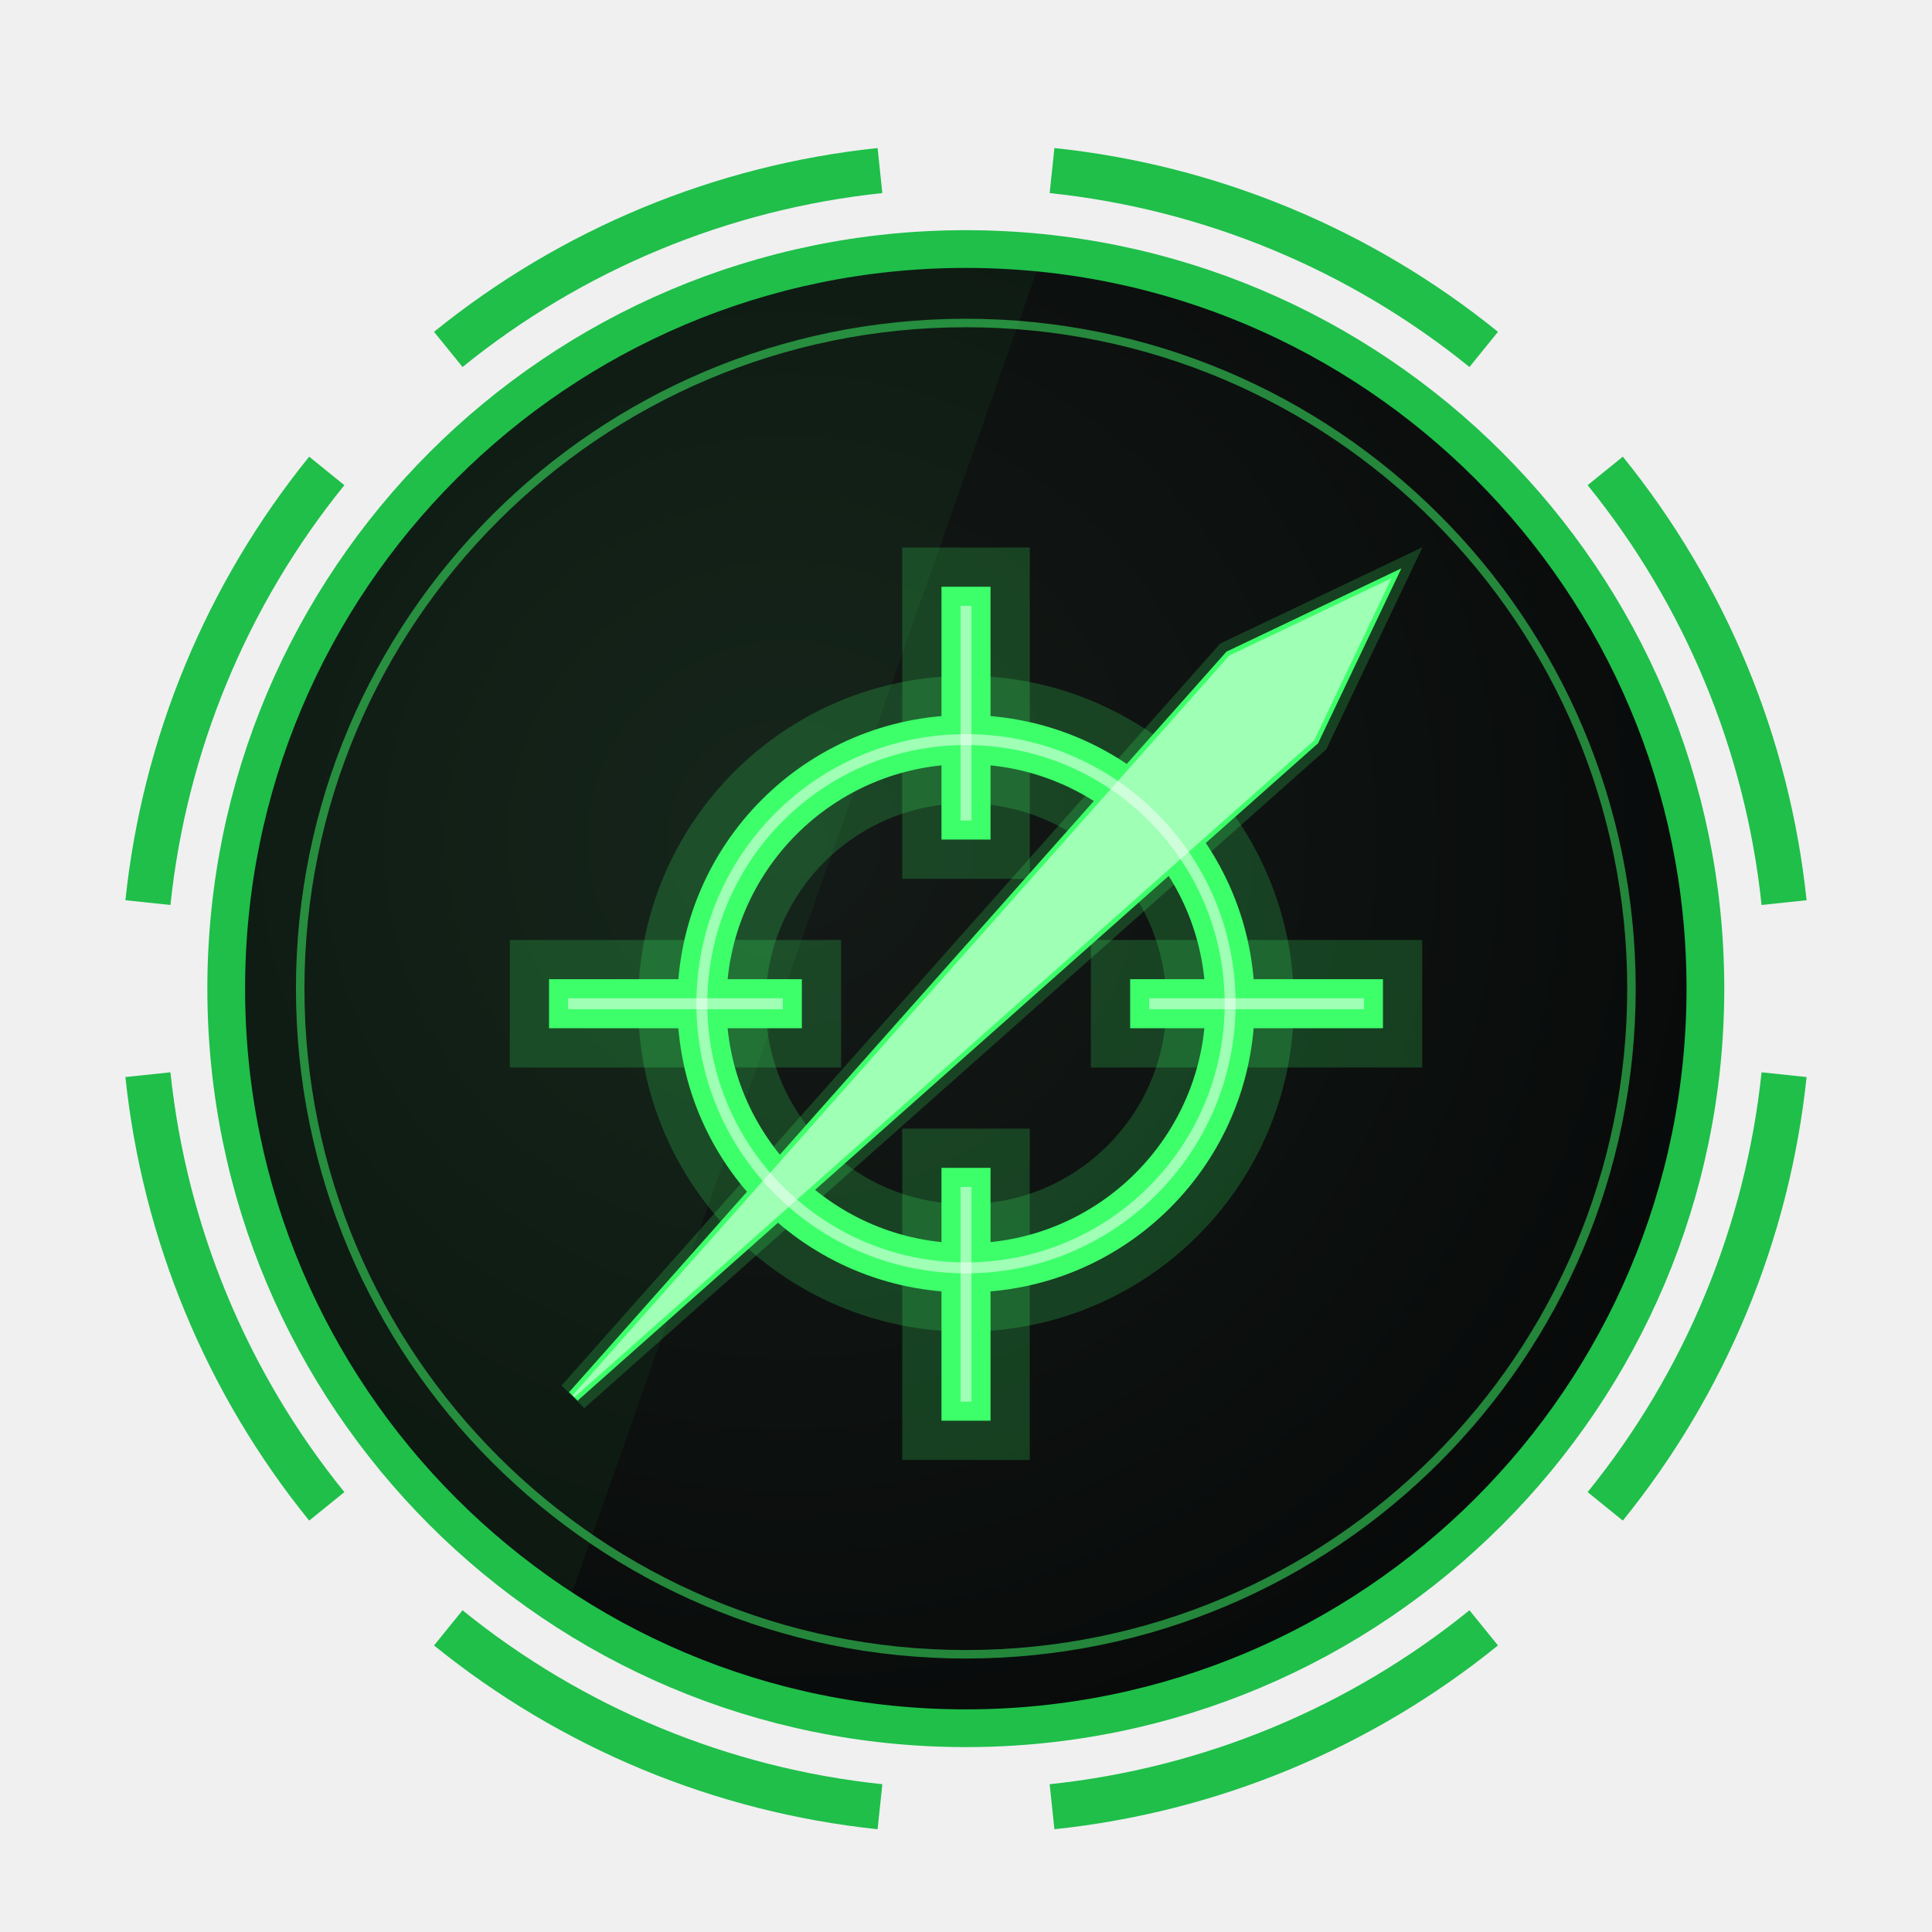
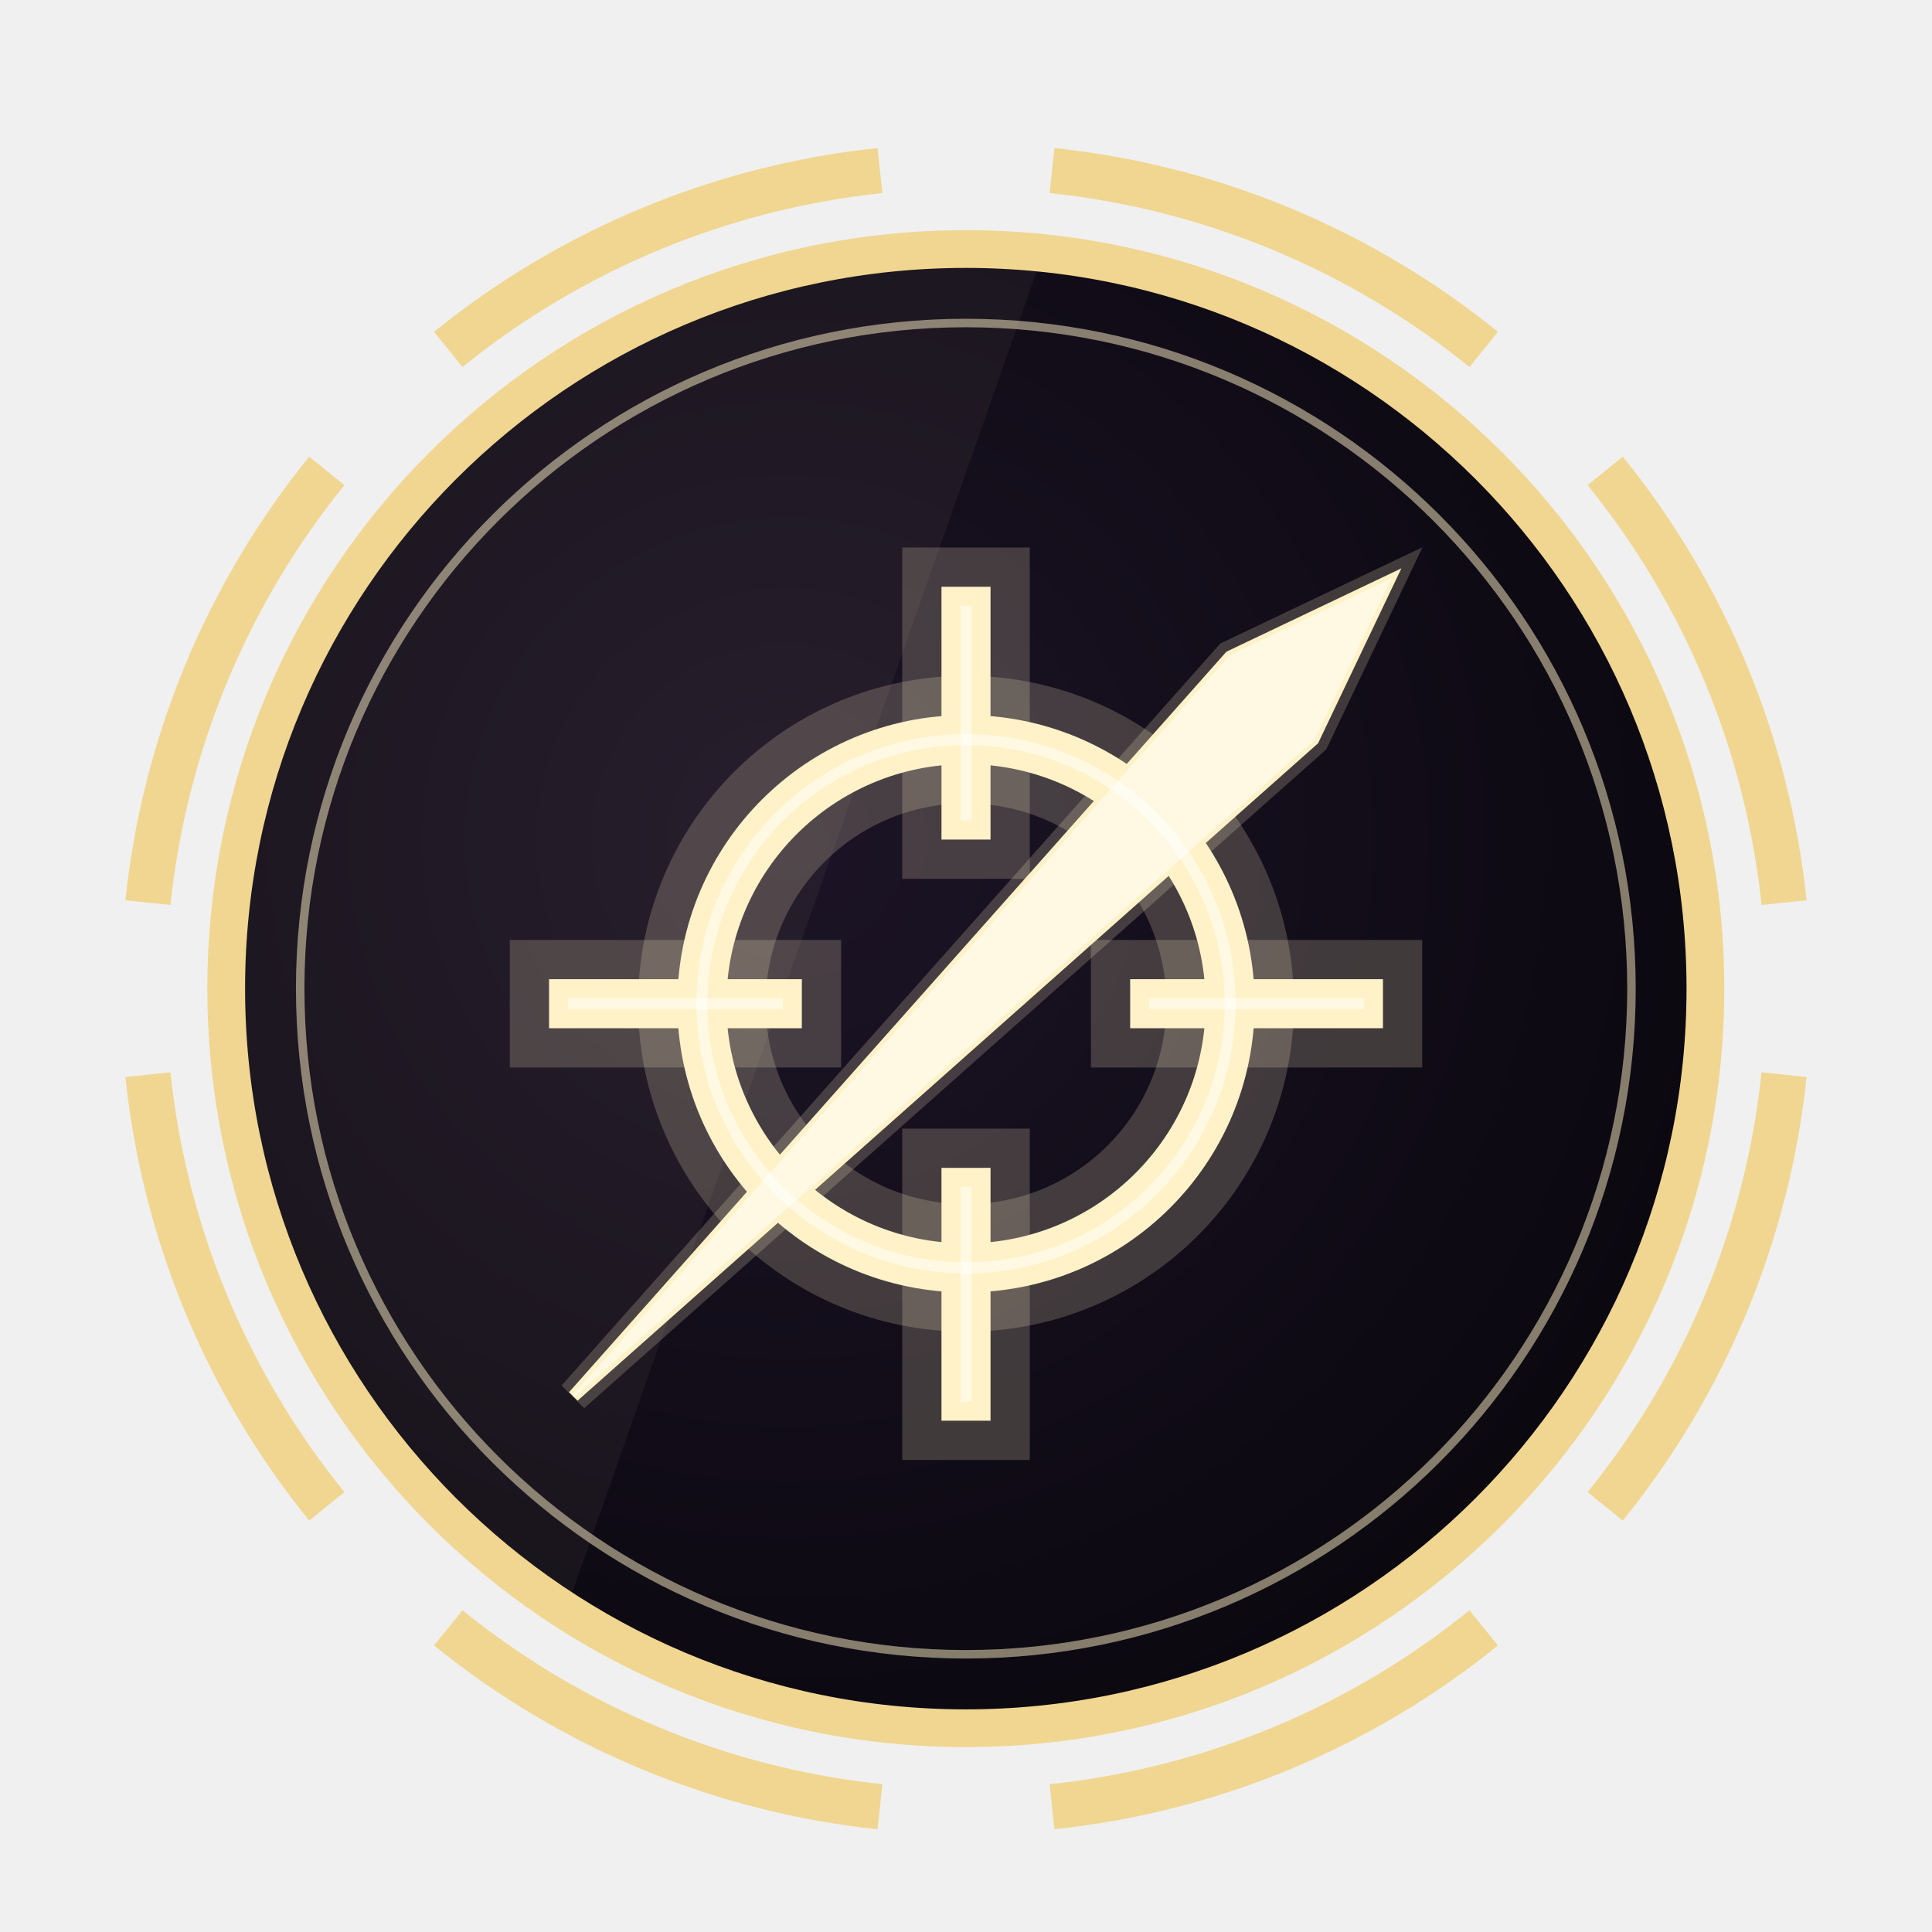
<svg xmlns="http://www.w3.org/2000/svg" width="512" height="512" viewBox="0 0 512 512">
  <defs>
    <radialGradient id="g" cx="0.38" cy="0.4" r="0.75">
-       <stop offset="0" stop-color="#141a17" />
-       <stop offset="1" stop-color="#060808" />
+       <stop offset="0" stop-color="#1c1426" />
+       <stop offset="1" stop-color="#08060c" />
    </radialGradient>
    <clipPath id="k">
      <path d="M256 66 A196 196 0 1 1 255.9 66 Z" />
    </clipPath>
  </defs>
  <path d="M256 66 A196 196 0 1 1 255.9 66 Z" fill="url(#g)" />
  <g clip-path="url(#k)">
-     <path d="M0 0 L300 0 L120 512 L0 512 Z" fill="#3dff6a" opacity="0.05" />
+     <path d="M0 0 L300 0 L120 512 L0 512 Z" fill="#fff2c8" opacity="0.05" />
  </g>
-   <path d="M256 66 A196 196 0 1 1 255.9 66 Z" fill="none" stroke="#1fbf4a" stroke-width="10" stroke-linejoin="round" />
-   <path d="M256 66 A196 196 0 1 1 255.9 66 Z" fill="none" stroke="#3dff6a" stroke-width="2.5" opacity="0.5" transform="translate(256 262) scale(0.9) translate(-256 -262)" stroke-linejoin="round" />
-   <path d="M472.8 284.8 A218 218 0 0 1 425.4 399.2" stroke="#1fbf4a" stroke-width="12" fill="none" />
-   <path d="M393.2 431.4 A218 218 0 0 1 278.8 478.8" stroke="#1fbf4a" stroke-width="12" fill="none" />
-   <path d="M233.2 478.8 A218 218 0 0 1 118.8 431.4" stroke="#1fbf4a" stroke-width="12" fill="none" />
-   <path d="M86.6 399.2 A218 218 0 0 1 39.2 284.8" stroke="#1fbf4a" stroke-width="12" fill="none" />
-   <path d="M39.2 239.2 A218 218 0 0 1 86.6 124.8" stroke="#1fbf4a" stroke-width="12" fill="none" />
-   <path d="M118.8 92.6 A218 218 0 0 1 233.2 45.2" stroke="#1fbf4a" stroke-width="12" fill="none" />
-   <path d="M278.8 45.2 A218 218 0 0 1 393.2 92.6" stroke="#1fbf4a" stroke-width="12" fill="none" />
-   <path d="M425.4 124.8 A218 218 0 0 1 472.8 239.2" stroke="#1fbf4a" stroke-width="12" fill="none" />
+   <path d="M256 66 A196 196 0 1 1 255.9 66 Z" fill="none" stroke="#f0d690" stroke-width="10" stroke-linejoin="round" />
+   <path d="M256 66 A196 196 0 1 1 255.9 66 Z" fill="none" stroke="#fff2c8" stroke-width="2.5" opacity="0.5" transform="translate(256 262) scale(0.9) translate(-256 -262)" stroke-linejoin="round" />
+   <path d="M472.8 284.8 A218 218 0 0 1 425.4 399.2" stroke="#f0d690" stroke-width="12" fill="none" />
+   <path d="M393.2 431.4 A218 218 0 0 1 278.8 478.8" stroke="#f0d690" stroke-width="12" fill="none" />
+   <path d="M233.2 478.8 A218 218 0 0 1 118.8 431.4" stroke="#f0d690" stroke-width="12" fill="none" />
+   <path d="M86.6 399.2 A218 218 0 0 1 39.2 284.8" stroke="#f0d690" stroke-width="12" fill="none" />
+   <path d="M39.2 239.2 A218 218 0 0 1 86.6 124.8" stroke="#f0d690" stroke-width="12" fill="none" />
+   <path d="M118.8 92.6 A218 218 0 0 1 233.2 45.2" stroke="#f0d690" stroke-width="12" fill="none" />
+   <path d="M278.8 45.2 A218 218 0 0 1 393.2 92.6" stroke="#f0d690" stroke-width="12" fill="none" />
+   <path d="M425.4 124.8 A218 218 0 0 1 472.8 239.2" stroke="#f0d690" stroke-width="12" fill="none" />
  <g clip-path="url(#k)">
-     <circle cx="256" cy="266" r="70" stroke="#3dff6a" stroke-width="33.8" stroke-linecap="square" stroke-linejoin="miter" fill="none" opacity="0.2" />
-     <path d="M306 266 L360 266" stroke="#3dff6a" stroke-width="33.8" stroke-linecap="square" stroke-linejoin="miter" fill="none" opacity="0.2" />
-     <path d="M256 316 L256 370" stroke="#3dff6a" stroke-width="33.8" stroke-linecap="square" stroke-linejoin="miter" fill="none" opacity="0.2" />
-     <path d="M206 266 L152 266" stroke="#3dff6a" stroke-width="33.8" stroke-linecap="square" stroke-linejoin="miter" fill="none" opacity="0.2" />
-     <path d="M256 216 L256 162" stroke="#3dff6a" stroke-width="33.8" stroke-linecap="square" stroke-linejoin="miter" fill="none" opacity="0.2" />
-     <path d="M152 370 L326 174 L368 154 L348 196 Z" fill="#3dff6a" opacity="0.2" stroke="#3dff6a" stroke-width="8.5" stroke-linejoin="miter" />
-     <circle cx="256" cy="266" r="70" stroke="#3dff6a" stroke-width="13" stroke-linecap="square" stroke-linejoin="miter" fill="none" />
-     <path d="M306 266 L360 266" stroke="#3dff6a" stroke-width="13" stroke-linecap="square" stroke-linejoin="miter" fill="none" />
-     <path d="M256 316 L256 370" stroke="#3dff6a" stroke-width="13" stroke-linecap="square" stroke-linejoin="miter" fill="none" />
-     <path d="M206 266 L152 266" stroke="#3dff6a" stroke-width="13" stroke-linecap="square" stroke-linejoin="miter" fill="none" />
-     <path d="M256 216 L256 162" stroke="#3dff6a" stroke-width="13" stroke-linecap="square" stroke-linejoin="miter" fill="none" />
-     <path d="M152 370 L326 174 L368 154 L348 196 Z" fill="#3dff6a" stroke="#3dff6a" stroke-width="3.2" stroke-linejoin="miter" />
+     <circle cx="256" cy="266" r="70" stroke="#fff2c8" stroke-width="33.8" stroke-linecap="square" stroke-linejoin="miter" fill="none" opacity="0.2" />
+     <path d="M306 266 L360 266" stroke="#fff2c8" stroke-width="33.8" stroke-linecap="square" stroke-linejoin="miter" fill="none" opacity="0.2" />
+     <path d="M256 316 L256 370" stroke="#fff2c8" stroke-width="33.8" stroke-linecap="square" stroke-linejoin="miter" fill="none" opacity="0.2" />
+     <path d="M206 266 L152 266" stroke="#fff2c8" stroke-width="33.8" stroke-linecap="square" stroke-linejoin="miter" fill="none" opacity="0.2" />
+     <path d="M256 216 L256 162" stroke="#fff2c8" stroke-width="33.8" stroke-linecap="square" stroke-linejoin="miter" fill="none" opacity="0.2" />
+     <path d="M152 370 L326 174 L368 154 L348 196 Z" fill="#fff2c8" opacity="0.2" stroke="#fff2c8" stroke-width="8.5" stroke-linejoin="miter" />
+     <circle cx="256" cy="266" r="70" stroke="#fff2c8" stroke-width="13" stroke-linecap="square" stroke-linejoin="miter" fill="none" />
+     <path d="M306 266 L360 266" stroke="#fff2c8" stroke-width="13" stroke-linecap="square" stroke-linejoin="miter" fill="none" />
+     <path d="M256 316 L256 370" stroke="#fff2c8" stroke-width="13" stroke-linecap="square" stroke-linejoin="miter" fill="none" />
+     <path d="M206 266 L152 266" stroke="#fff2c8" stroke-width="13" stroke-linecap="square" stroke-linejoin="miter" fill="none" />
+     <path d="M256 216 L256 162" stroke="#fff2c8" stroke-width="13" stroke-linecap="square" stroke-linejoin="miter" fill="none" />
+     <path d="M152 370 L326 174 L368 154 L348 196 Z" fill="#fff2c8" stroke="#fff2c8" stroke-width="3.2" stroke-linejoin="miter" />
    <circle cx="256" cy="266" r="70" stroke="#ffffff" stroke-width="2.9" stroke-linecap="square" stroke-linejoin="miter" fill="none" opacity="0.5" />
    <path d="M306 266 L360 266" stroke="#ffffff" stroke-width="2.9" stroke-linecap="square" stroke-linejoin="miter" fill="none" opacity="0.5" />
    <path d="M256 316 L256 370" stroke="#ffffff" stroke-width="2.9" stroke-linecap="square" stroke-linejoin="miter" fill="none" opacity="0.5" />
    <path d="M206 266 L152 266" stroke="#ffffff" stroke-width="2.9" stroke-linecap="square" stroke-linejoin="miter" fill="none" opacity="0.5" />
    <path d="M256 216 L256 162" stroke="#ffffff" stroke-width="2.9" stroke-linecap="square" stroke-linejoin="miter" fill="none" opacity="0.5" />
    <path d="M152 370 L326 174 L368 154 L348 196 Z" fill="#ffffff" opacity="0.5" stroke="#ffffff" stroke-width="0.7" stroke-linejoin="miter" />
  </g>
</svg>
